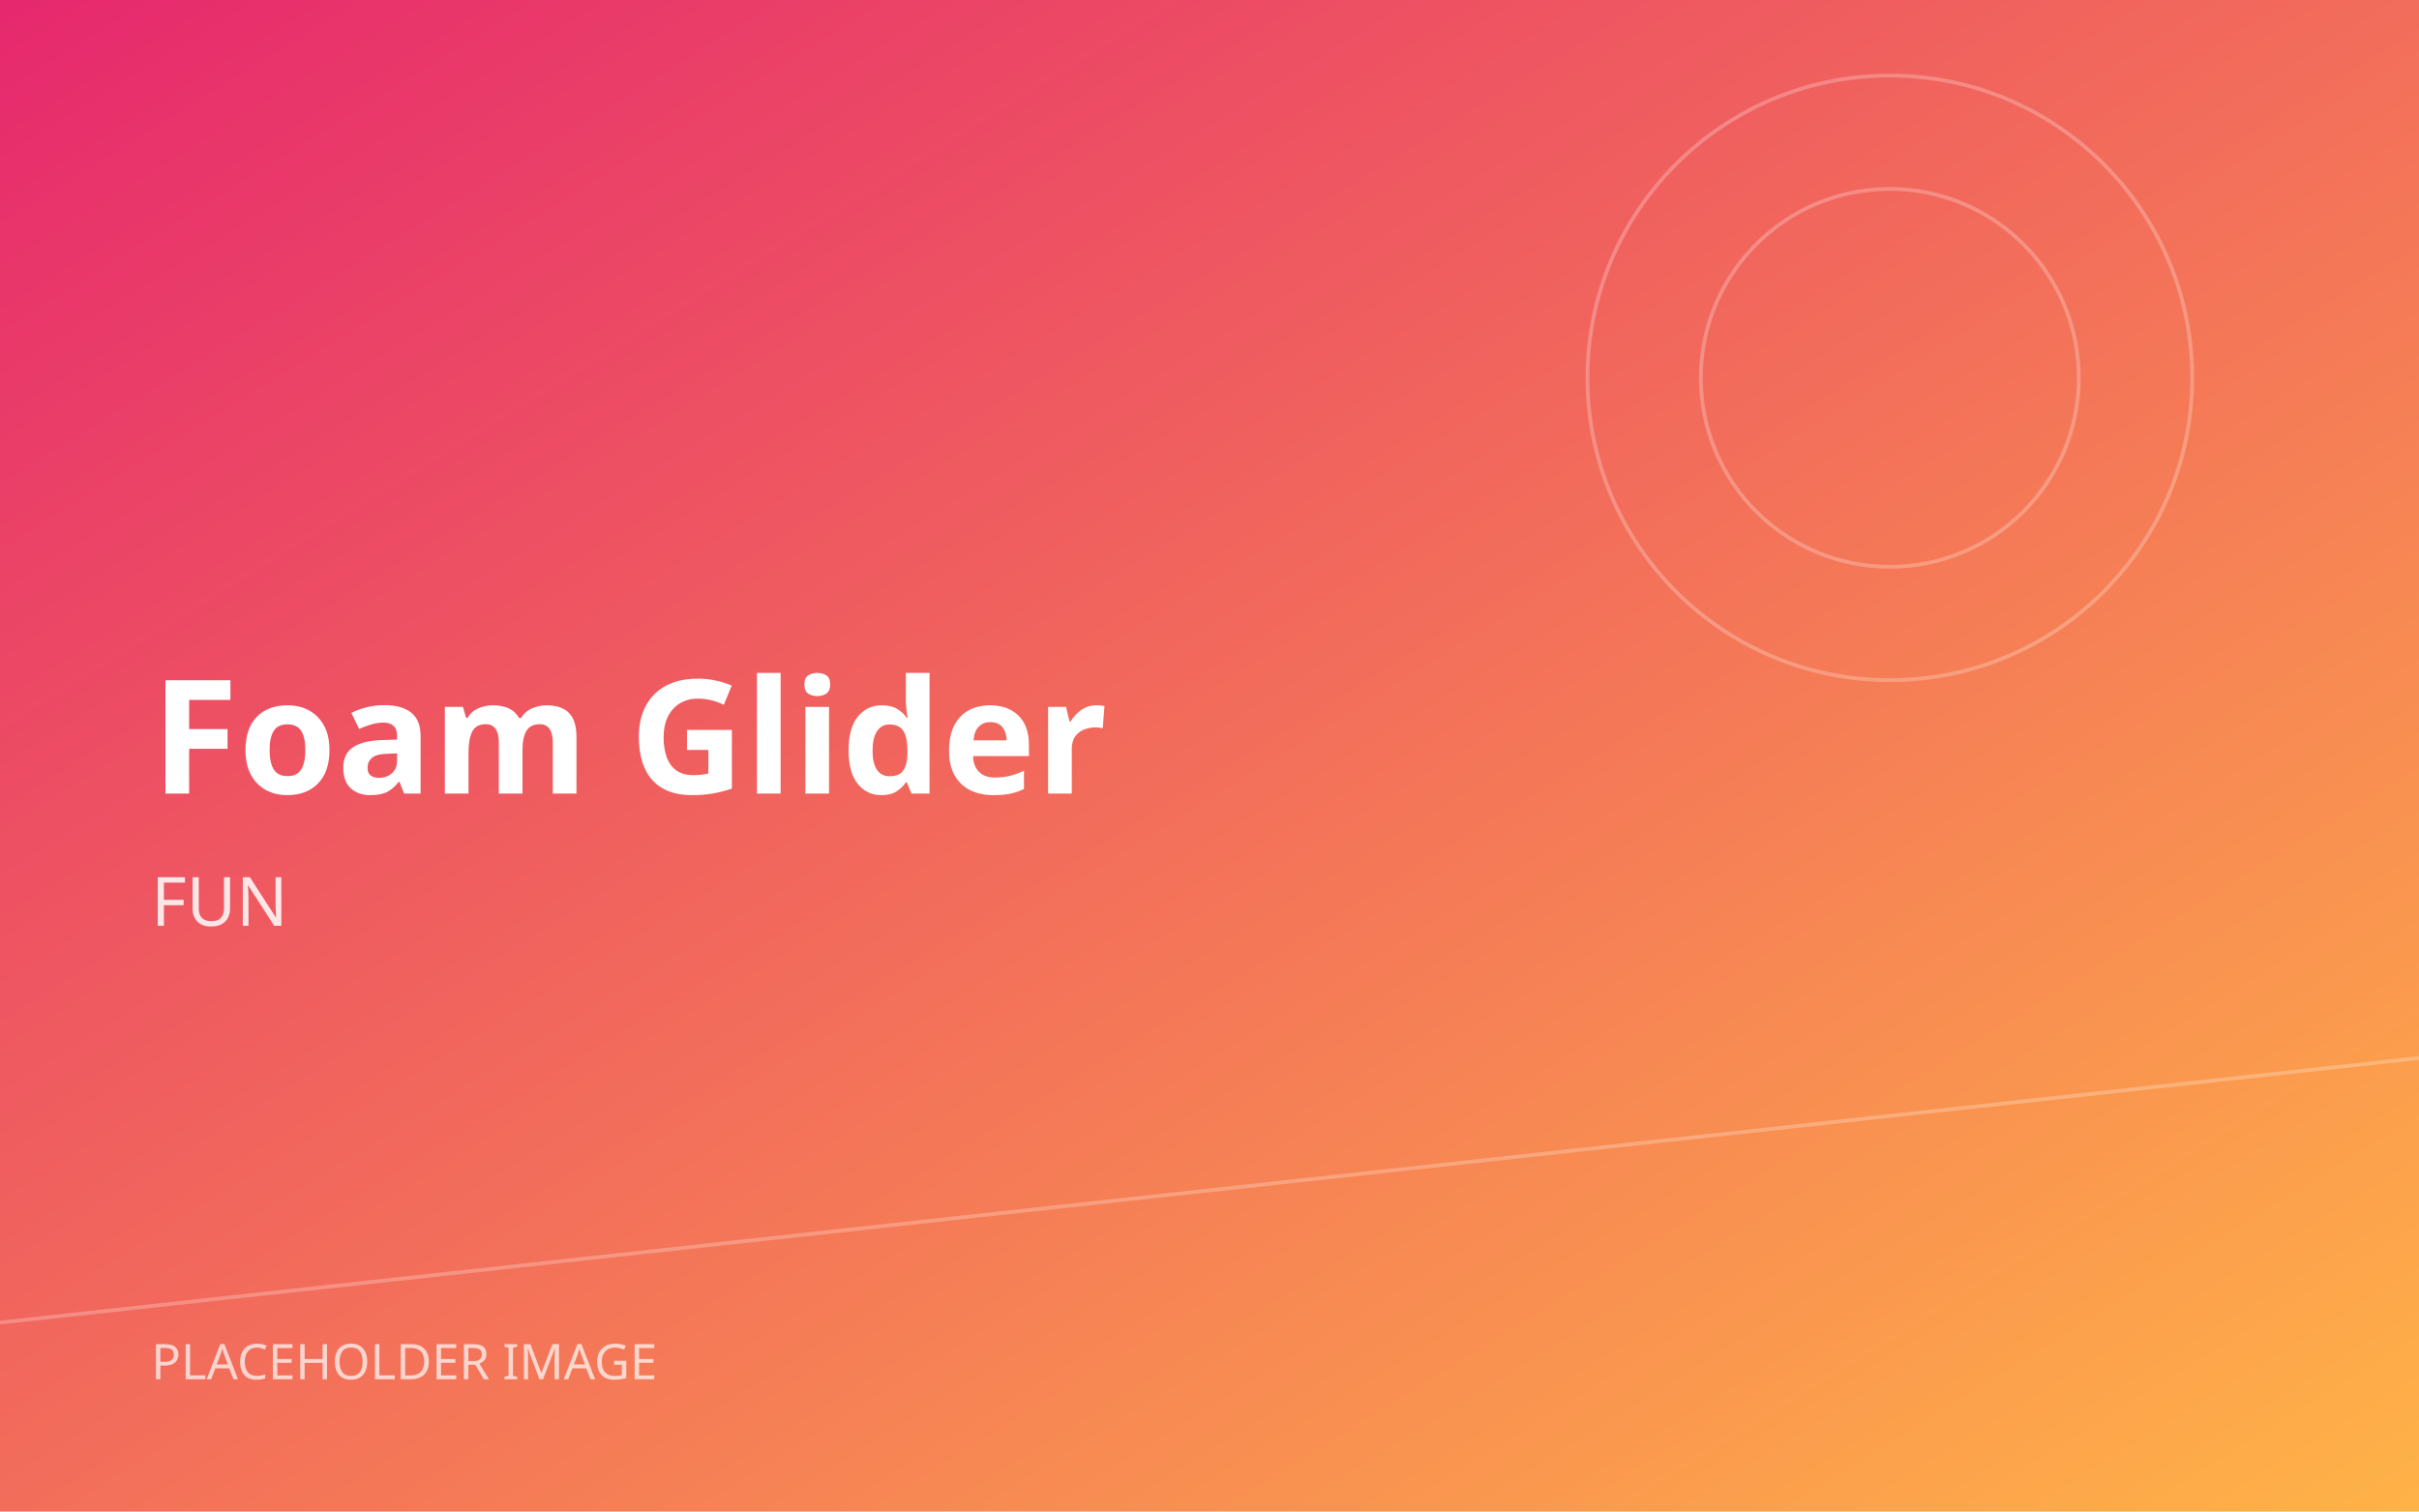
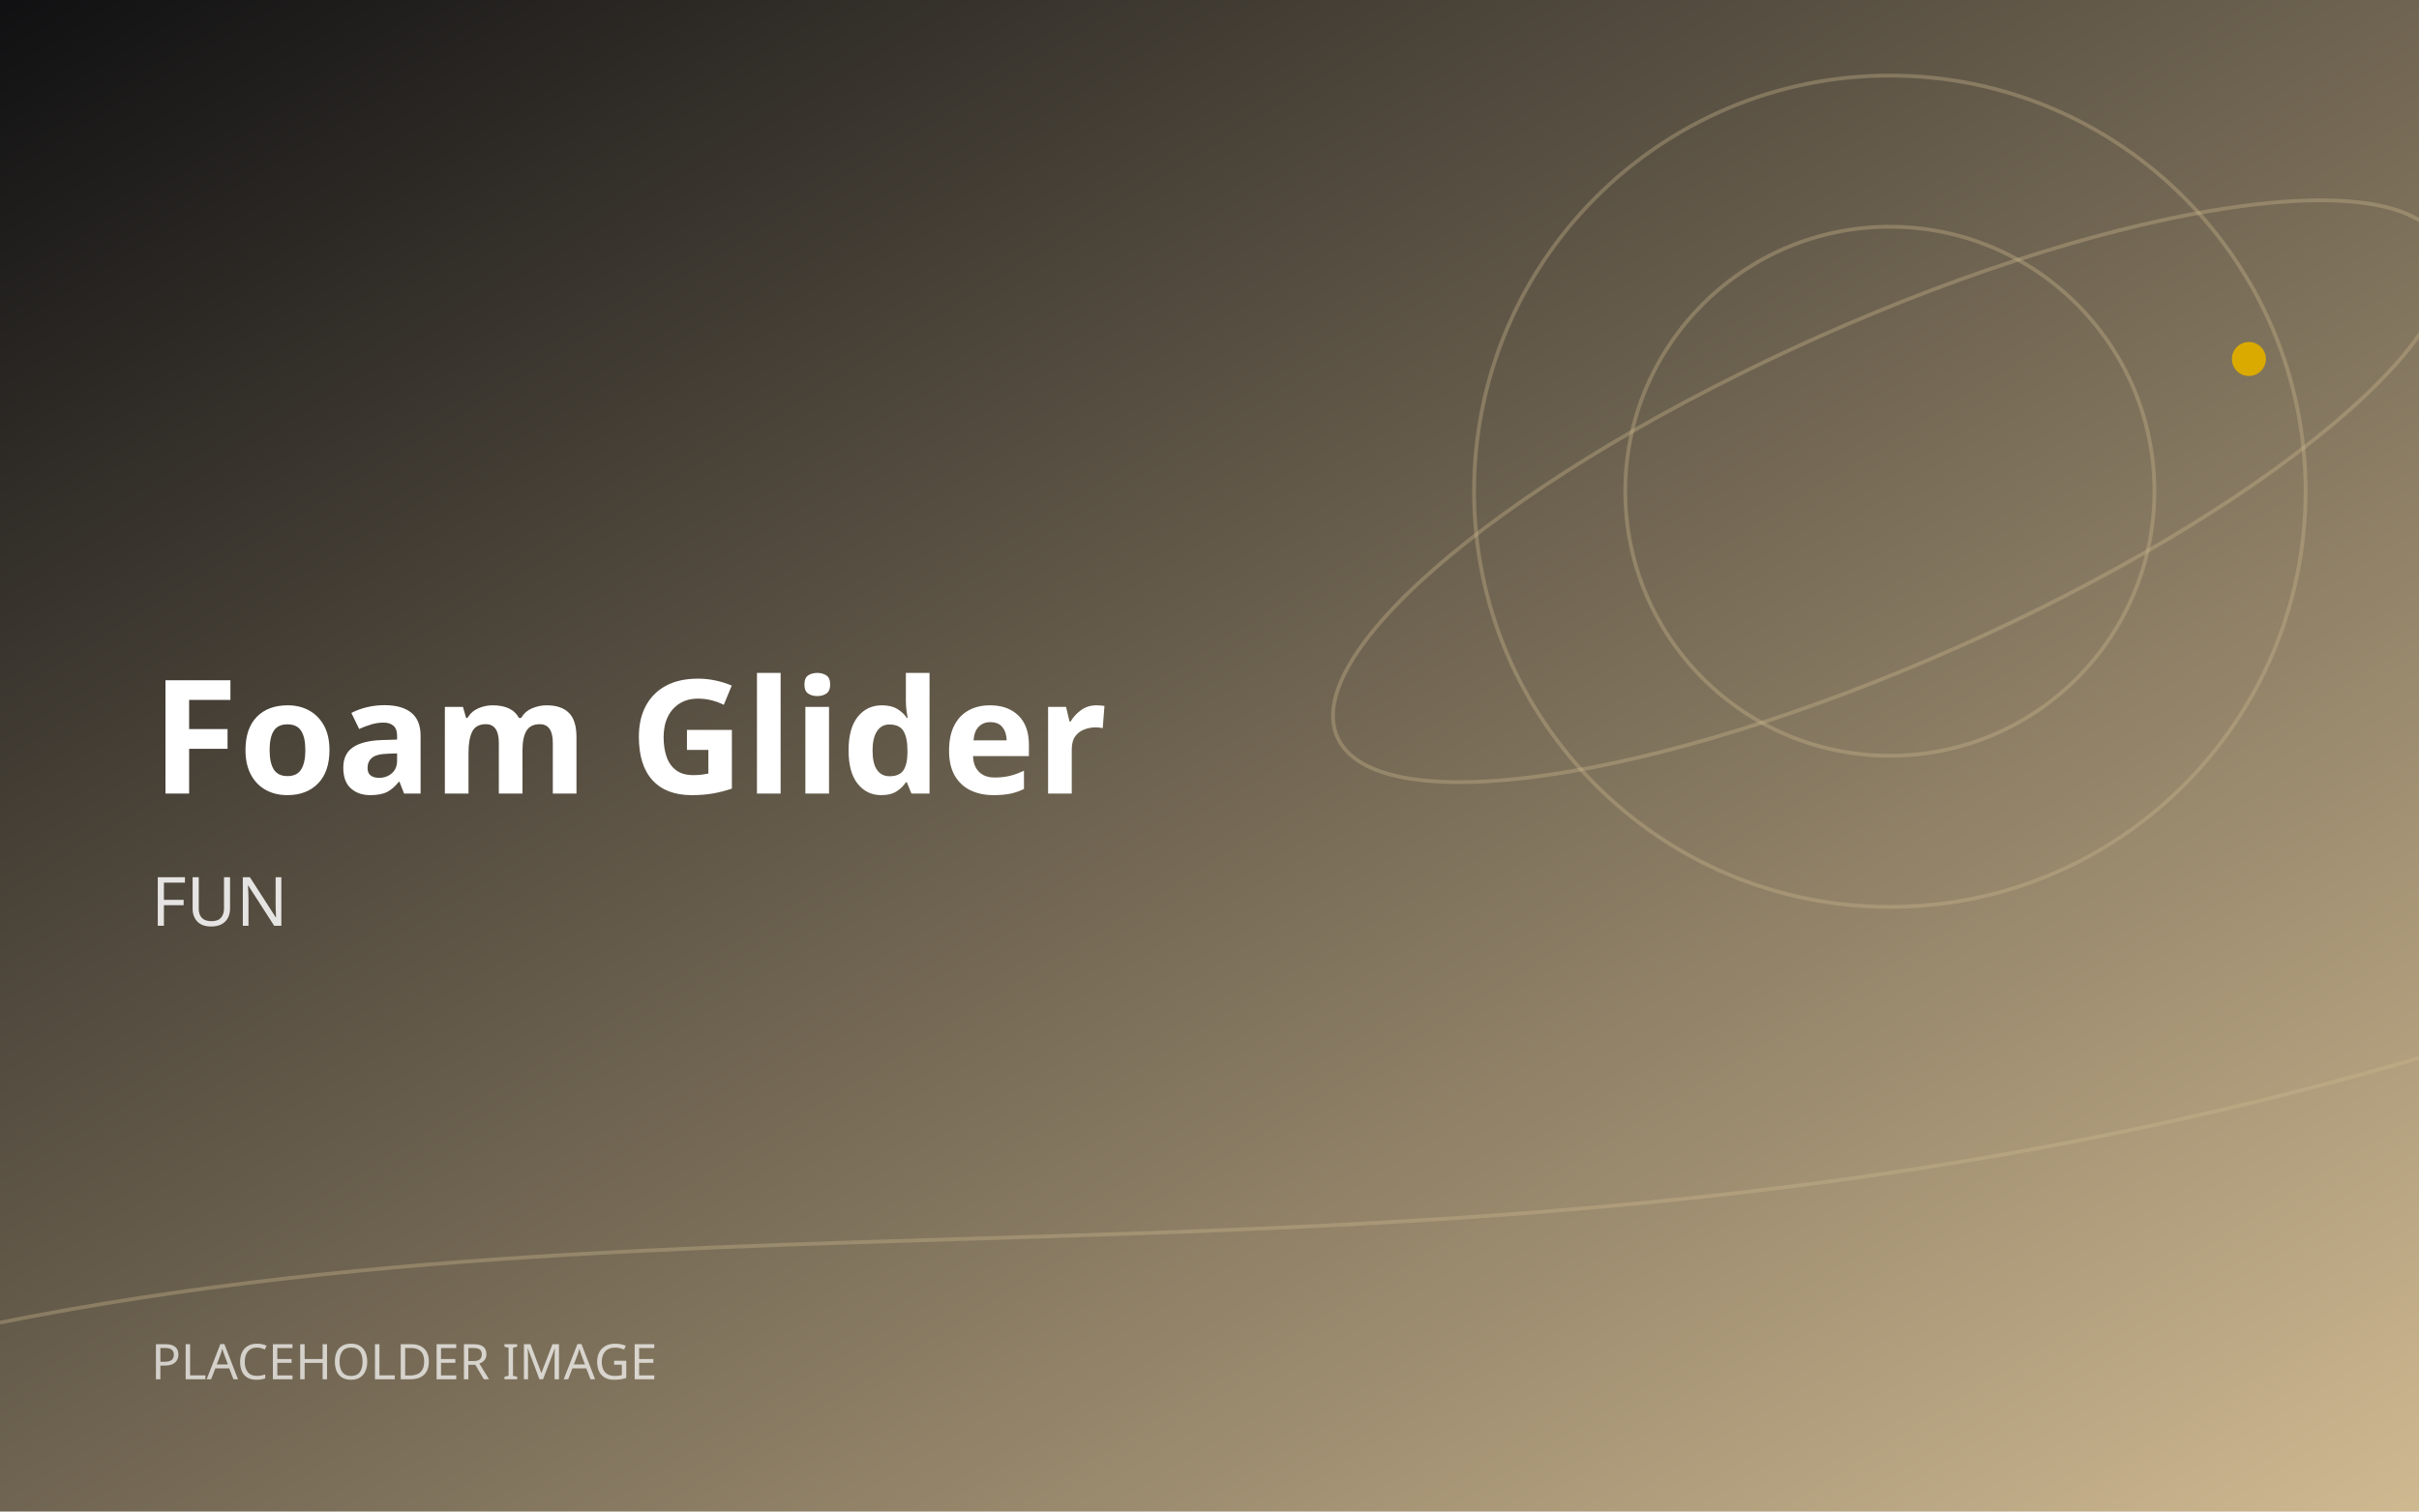
<svg xmlns="http://www.w3.org/2000/svg" viewBox="0 0 1280 800" width="1280" height="800">
  <defs>
    <linearGradient id="g" x1="0" y1="0" x2="1" y2="1">
-       <stop offset="0" stop-color="#e6286e" />
-       <stop offset="1" stop-color="#ffb347" />
+       <stop offset="0" stop-color="#101012" />
+       <stop offset="1" stop-color="#cfb991" />
    </linearGradient>
  </defs>
  <rect width="1280" height="800" fill="url(#g)" />
-   <g fill="none" stroke="#fff" stroke-opacity=".25" stroke-width="2">
-     <circle cx="1000" cy="200" r="160" />
-     <circle cx="1000" cy="200" r="100" />
-     <path d="M0 700 L1280 560" />
+   <g fill="none" stroke="#cfb991" stroke-opacity=".35" stroke-width="2">
+     <circle cx="1000" cy="260" r="220" />
+     <circle cx="1000" cy="260" r="140" />
+     <ellipse cx="1000" cy="260" rx="320" ry="90" transform="rotate(-24 1000 260)" />
+     <path d="M0 700 C 400 620 800 700 1280 560" />
  </g>
+   <circle cx="1190" cy="190" r="9" fill="#daaa00" />
  <text x="80" y="420" font-family="system-ui,sans-serif" font-size="84" font-weight="800" fill="#fff">Foam Glider</text>
  <text x="80" y="490" font-family="system-ui,sans-serif" font-size="36" fill="#fff" fill-opacity=".85">FUN</text>
  <text x="80" y="730" font-family="system-ui,sans-serif" font-size="26" fill="#fff" fill-opacity=".7">PLACEHOLDER IMAGE</text>
</svg>
